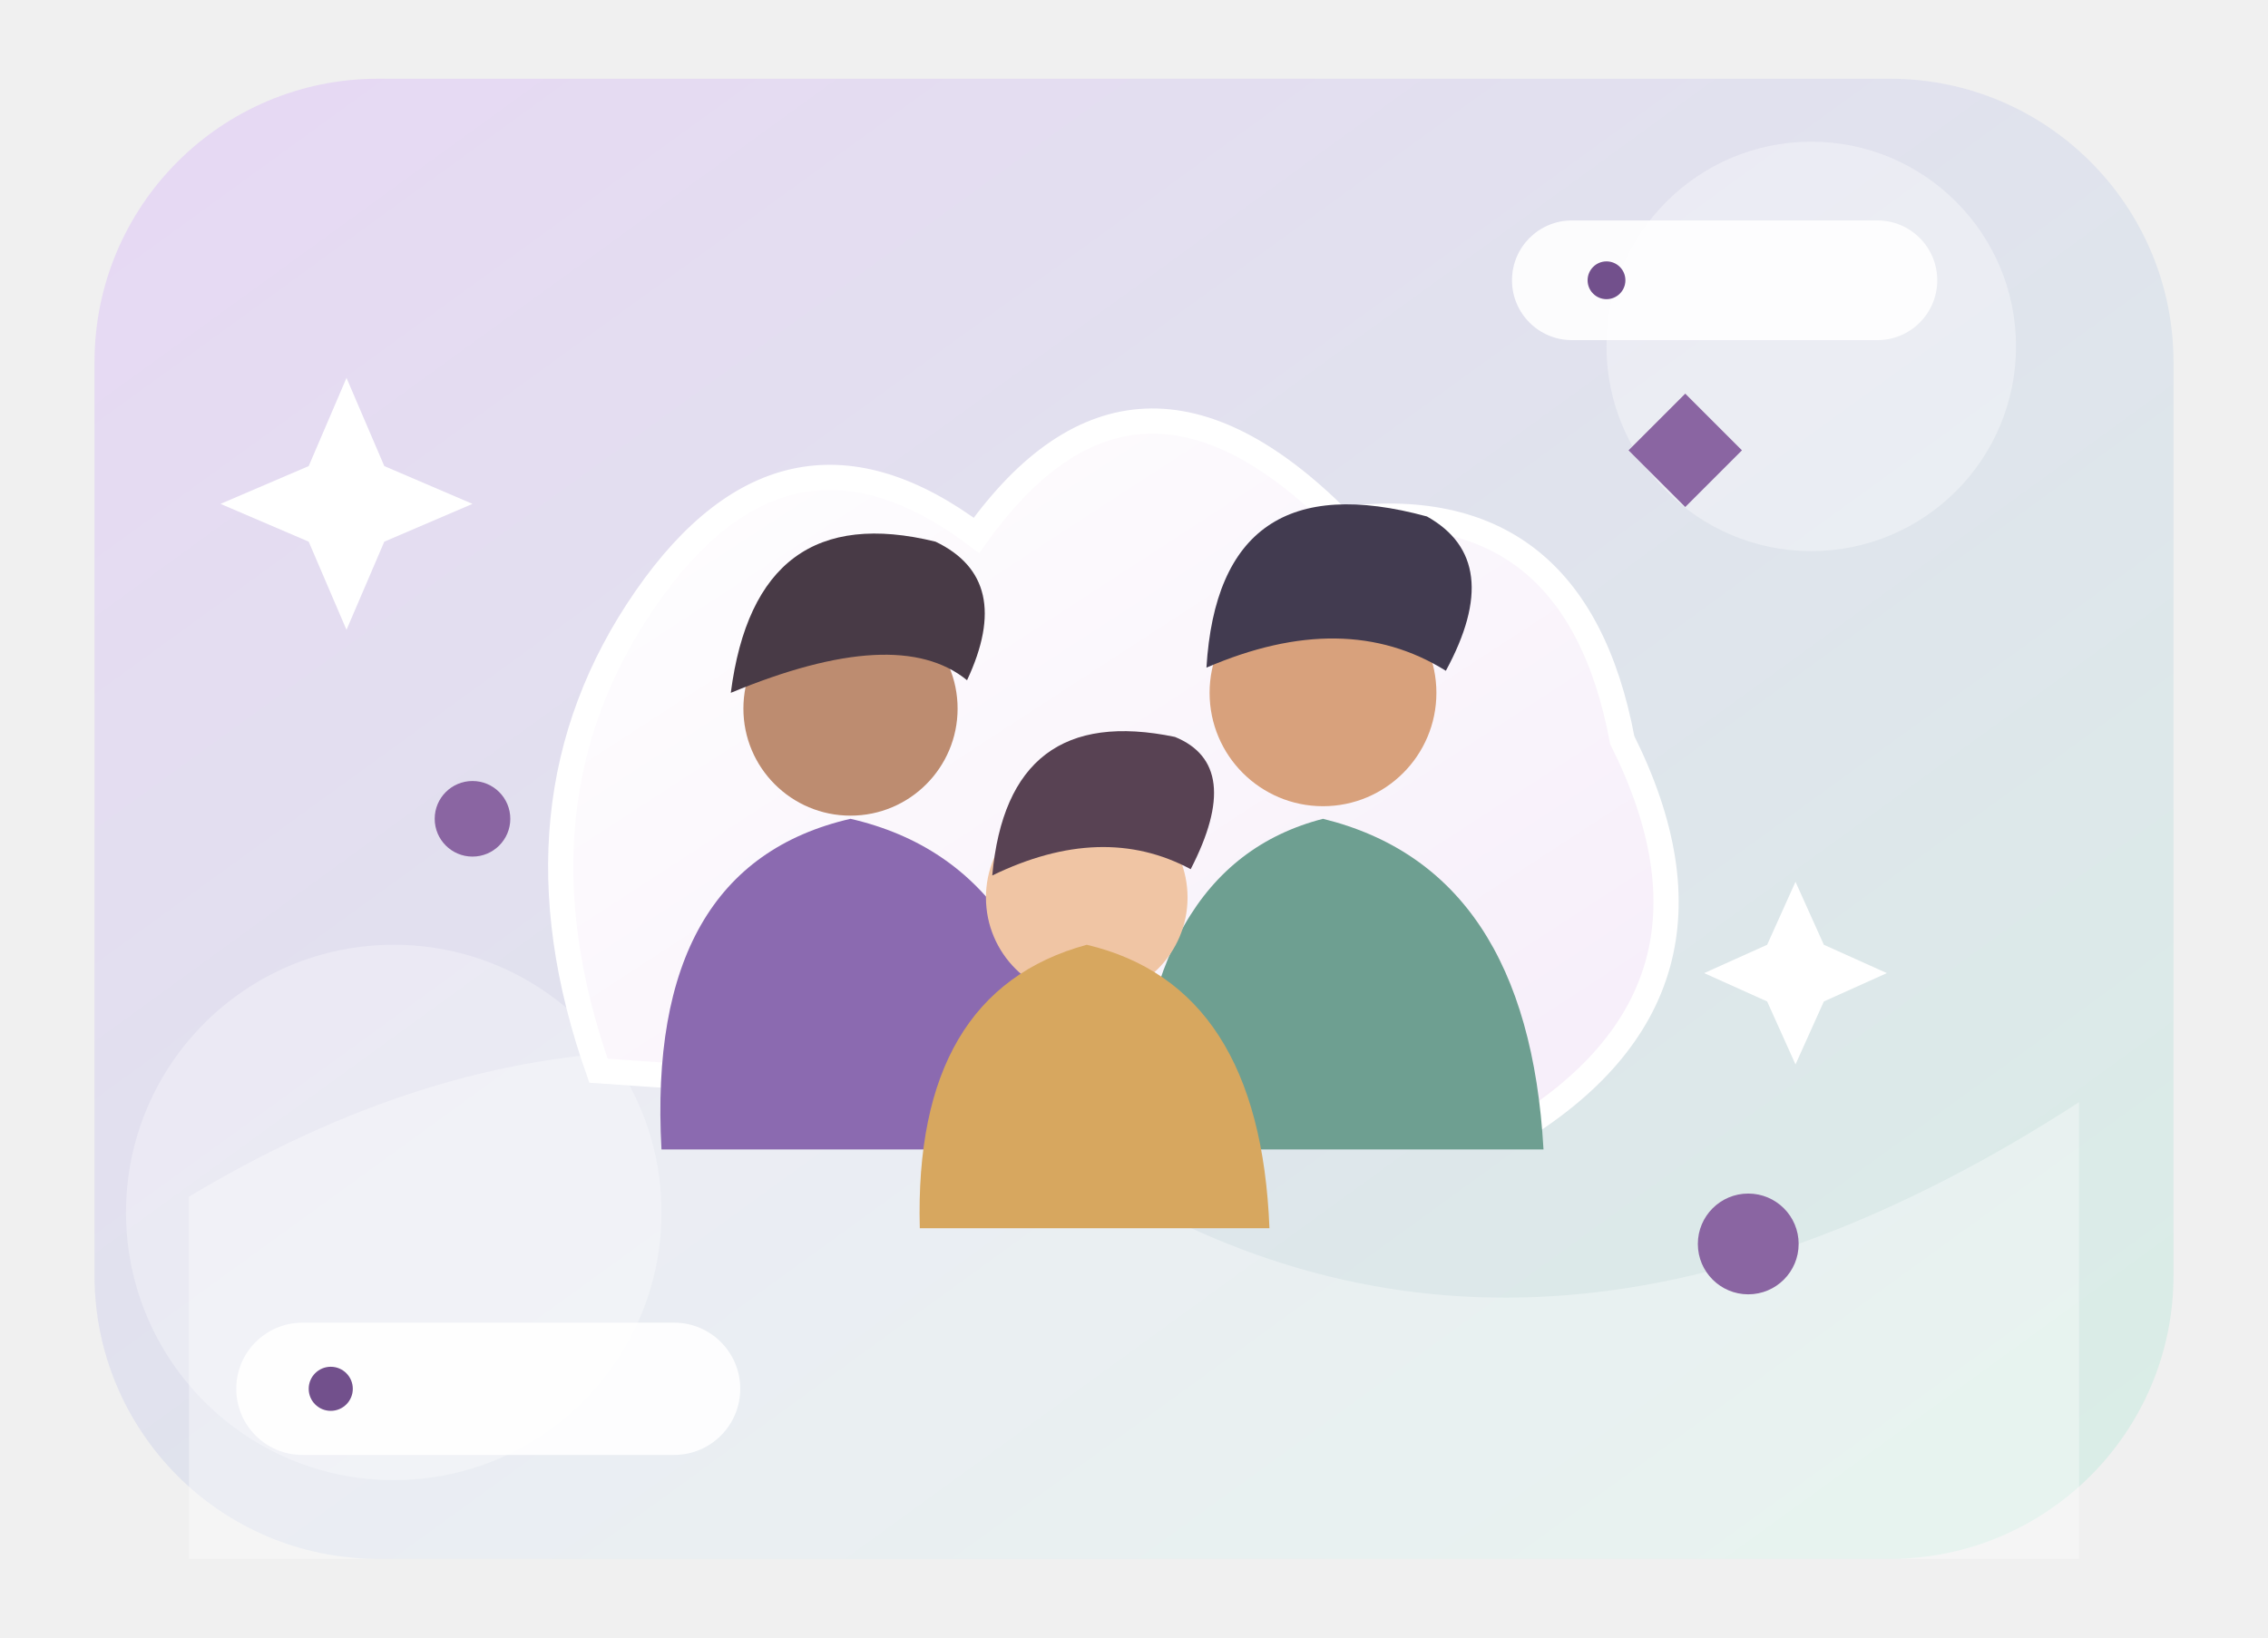
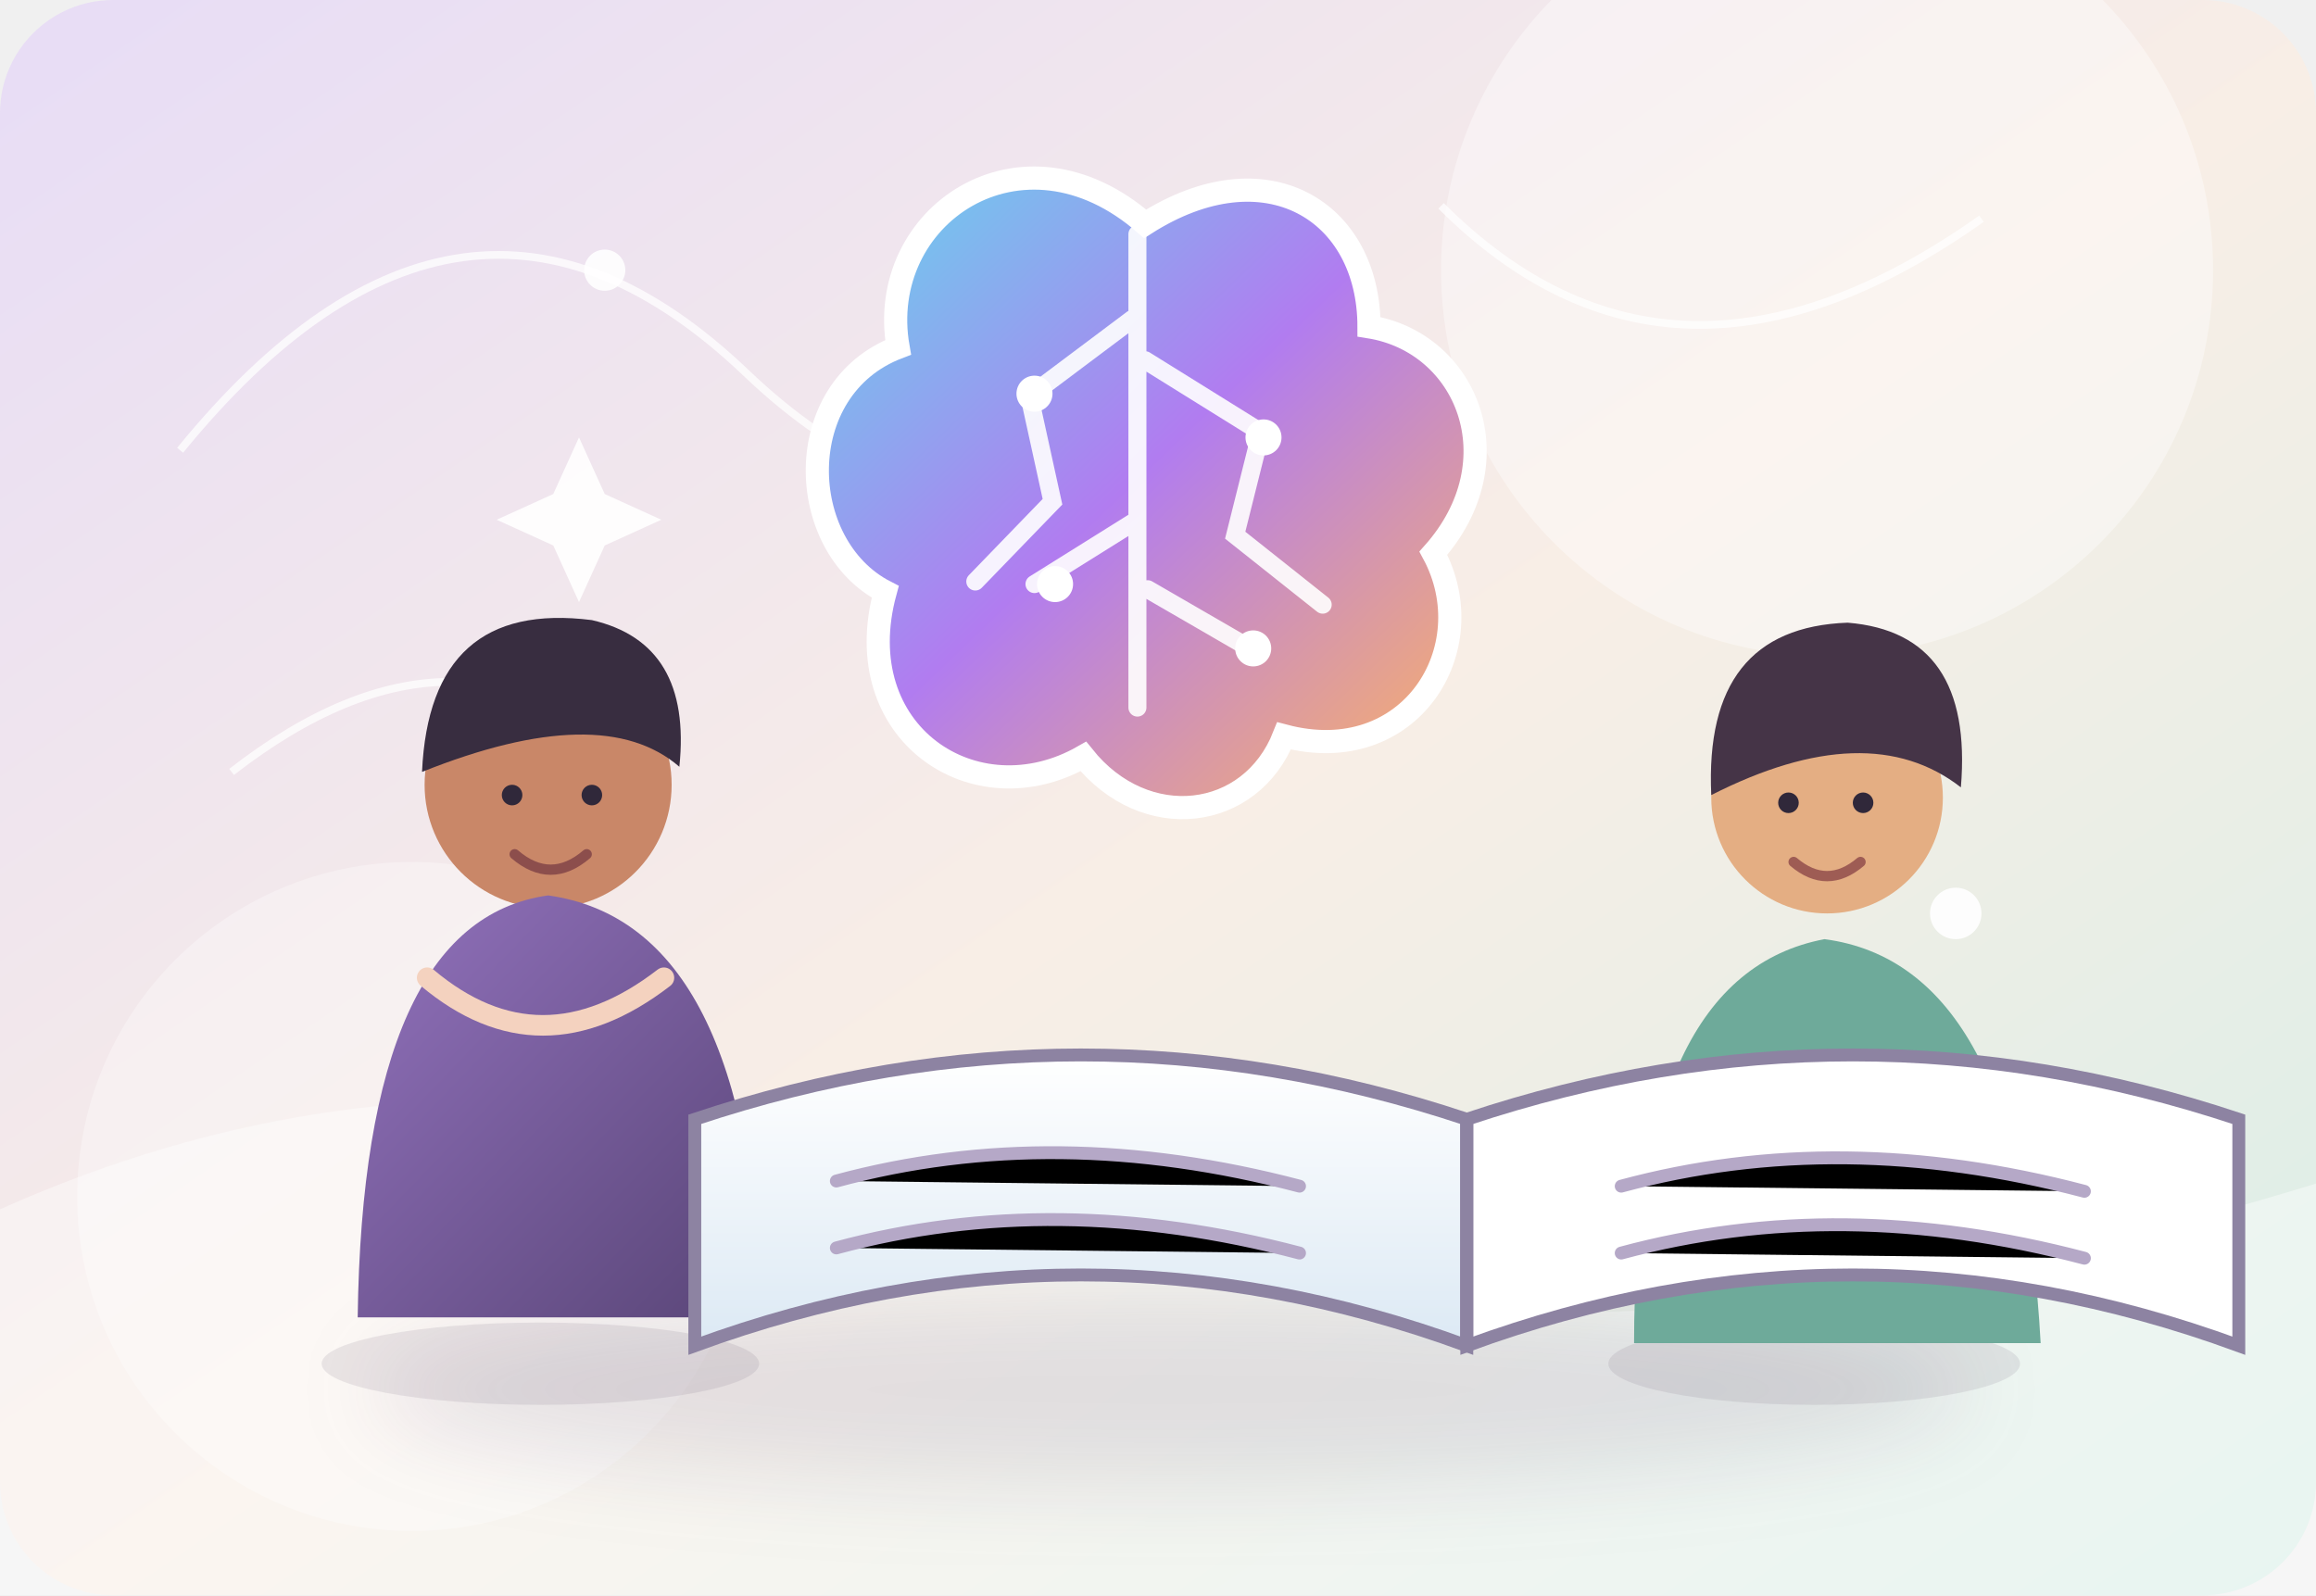
- <svg xmlns="http://www.w3.org/2000/svg" viewBox="0 0 720 520">
+ <svg xmlns="http://www.w3.org/2000/svg" viewBox="0 0 900 620">
  <defs>
-     <linearGradient id="a" x1="0" y1="0" x2="1" y2="1">
-       <stop stop-color="#e7d8f4" />
-       <stop offset="1" stop-color="#d9eee6" />
+     <linearGradient id="bg" x2="1" y2="1">
+       <stop stop-color="#e7dcf6" />
+       <stop offset=".52" stop-color="#f8eee6" />
+       <stop offset="1" stop-color="#d8eee7" />
    </linearGradient>
-     <linearGradient id="b" x1="0" y1="0" x2="1" y2="1">
+     <linearGradient id="brain" x2="1" y2="1">
+       <stop stop-color="#65d7ed" />
+       <stop offset=".48" stop-color="#b17cf0" />
+       <stop offset="1" stop-color="#ffb45e" />
+     </linearGradient>
+     <linearGradient id="book" x2="0" y2="1">
      <stop stop-color="#fff" />
-       <stop offset="1" stop-color="#f6edf9" />
+       <stop offset="1" stop-color="#dce9f4" />
    </linearGradient>
+     <linearGradient id="purple" x2="1" y2="1">
+       <stop stop-color="#9272bd" />
+       <stop offset="1" stop-color="#594577" />
+     </linearGradient>
+     <filter id="shadow" x="-30%" y="-30%" width="160%" height="170%">
+       <feGaussianBlur stdDeviation="16" />
+     </filter>
  </defs>
-   <rect x="30" y="25" width="660" height="470" rx="90" fill="url(#a)" />
-   <circle cx="575" cy="110" r="65" fill="#fff" opacity=".35" />
-   <circle cx="125" cy="385" r="85" fill="#fff" opacity=".3" />
-   <path d="M60 380Q210 290 350 375T660 350V495H60Z" fill="#fff" opacity=".35" />
-   <g stroke="#fff" stroke-width="8">
-     <path d="M190 340Q160 255 205 190Q250 125 310 170Q360 100 425 165Q500 155 515 235Q555 315 480 360Z" fill="url(#b)" />
+   <rect width="900" height="620" rx="44" fill="url(#bg)" />
+   <circle cx="710" cy="105" r="150" fill="#fff" opacity=".38" />
+   <circle cx="160" cy="465" r="130" fill="#fff" opacity=".32" />
+   <path d="M0 470Q190 385 390 470t510-10v160H0Z" fill="#fff" opacity=".4" />
+   <ellipse cx="455" cy="540" rx="310" ry="38" fill="#5d4a70" opacity=".13" filter="url(#shadow)" />
+   <g opacity=".75" fill="none" stroke="#fff" stroke-width="3">
+     <path d="M70 175Q180 40 290 145T515 120" />
+     <path d="M560 80q90 90 210 5M90 300q90-70 160 0" />
  </g>
-   <g>
-     <circle cx="270" cy="225" r="34" fill="#bd8c70" />
-     <path d="M232 220q8-62 65-48q25 12 10 44q-22-18-75 4" fill="#483a46" />
-     <path d="M210 365q-5-90 60-105q65 15 70 105" fill="#8b6ab0" />
-     <circle cx="420" cy="220" r="36" fill="#d8a17c" />
-     <path d="M383 212q4-66 70-48q25 14 6 49q-32-20-76-1" fill="#423b50" />
-     <path d="M360 365q2-90 60-105q65 16 70 105" fill="#6e9f91" />
-     <circle cx="345" cy="285" r="32" fill="#f0c5a4" />
-     <path d="M315 278q5-55 58-44q22 9 5 42q-28-15-63 2" fill="#584253" />
-     <path d="M292 390q-2-75 53-90q55 13 58 90" fill="#d7a75f" />
+   <g transform="translate(330 62)">
+     <path d="M115 25c-48-42-105-3-96 48-42 16-40 77-5 95-15 55 35 88 77 64 24 30 65 25 78-8 49 13 78-34 58-71 32-36 13-82-25-88 0-45-40-70-87-40Z" fill="url(#brain)" stroke="#fff" stroke-width="9" />
+     <path d="M112 29v184M110 62 70 92l9 41-30 31M115 78l45 28-10 40 34 27M112 140l-40 25m44 2 38 22" fill="none" stroke="#fff" stroke-width="7" stroke-linecap="round" opacity=".9" />
+     <g fill="#fff">
+       <circle cx="72" cy="91" r="7" />
+       <circle cx="161" cy="108" r="7" />
+       <circle cx="80" cy="165" r="7" />
+       <circle cx="157" cy="190" r="7" />
+     </g>
  </g>
-   <g fill="#fff">
-     <path d="M110 120l12 28 28 12-28 12-12 28-12-28-28-12 28-12z" />
-     <path d="M570 280l9 20 20 9-20 9-9 20-9-20-20-9 20-9z" />
+   <g transform="translate(95 220)">
+     <ellipse cx="115" cy="310" rx="85" ry="16" fill="#5e5069" opacity=".12" />
+     <circle cx="118" cy="85" r="48" fill="#c98768" />
+     <path d="M69 80q3-67 66-59 39 9 34 57-30-26-100 2" fill="#382d40" />
+     <path d="M44 292q2-154 74-164 79 11 83 164" fill="url(#purple)" />
+     <path d="M71 160q44 37 92 0" fill="none" stroke="#f4d2bf" stroke-width="8" stroke-linecap="round" />
+     <circle cx="104" cy="89" r="4" fill="#30283a" />
+     <circle cx="135" cy="89" r="4" fill="#30283a" />
+     <path d="M105 112q14 12 28 0" fill="none" stroke="#8c4e4c" stroke-width="4" stroke-linecap="round" />
  </g>
-   <g fill="#8a65a2">
-     <circle cx="150" cy="260" r="12" />
-     <circle cx="555" cy="395" r="16" />
-     <path d="M535 125l18 18-18 18-18-18z" />
+   <g transform="translate(615 230)">
+     <ellipse cx="90" cy="300" rx="80" ry="16" fill="#5e5069" opacity=".12" />
+     <circle cx="95" cy="80" r="45" fill="#e4ae83" />
+     <path d="M50 79q-3-65 53-67 49 4 44 64-36-28-97 3" fill="#453447" />
+     <path d="M20 292q0-143 74-157 76 10 84 157" fill="#6eaa9a" />
+     <circle cx="80" cy="82" r="4" fill="#30283a" />
+     <circle cx="109" cy="82" r="4" fill="#30283a" />
+     <path d="M82 105q13 11 26 0" fill="none" stroke="#9e5c54" stroke-width="4" stroke-linecap="round" />
+   </g>
+   <g transform="translate(270 420)">
+     <path d="M0 15Q150-35 300 15v88Q150 48 0 103Z" fill="url(#book)" stroke="#8d83a2" stroke-width="5" />
+     <path d="M300 15Q450-35 600 15v88Q450 48 300 103Z" fill="#fff" stroke="#8d83a2" stroke-width="5" />
+     <path d="M300 15v88" stroke="#8d83a2" stroke-width="5" />
+     <path d="M55 39q85-23 180 2M55 65q85-23 180 2M360 41q85-23 180 2M360 67q85-23 180 2" stroke="#b5a8c7" stroke-width="5" stroke-linecap="round" />
  </g>
  <g fill="#fff" opacity=".9">
-     <rect x="75" y="420" width="160" height="42" rx="21" />
-     <rect x="480" y="70" width="135" height="38" rx="19" />
-   </g>
-   <g fill="#72508c">
-     <circle cx="105" cy="441" r="7" />
-     <circle cx="510" cy="89" r="6" />
+     <circle cx="235" cy="105" r="8" />
+     <circle cx="760" cy="355" r="10" />
+     <path d="m225 170 10 22 22 10-22 10-10 22-10-22-22-10 22-10z" />
  </g>
</svg>
